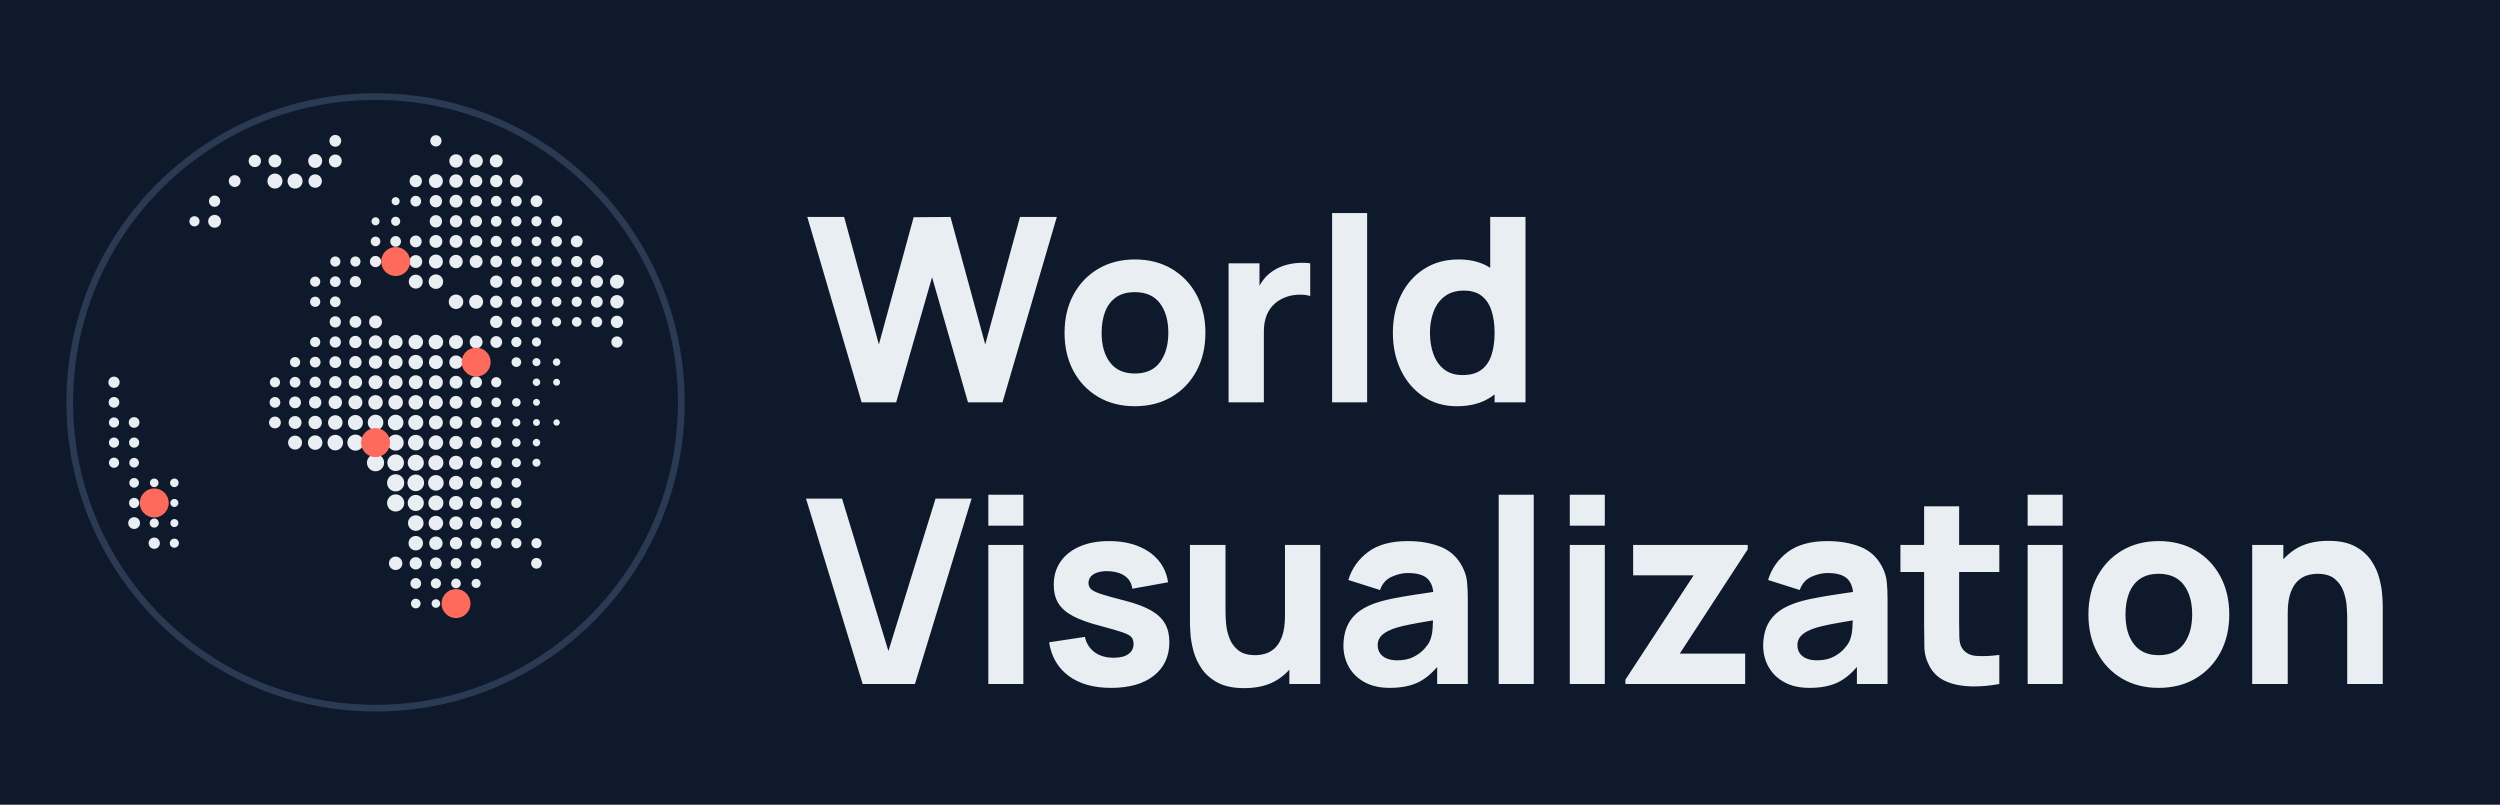
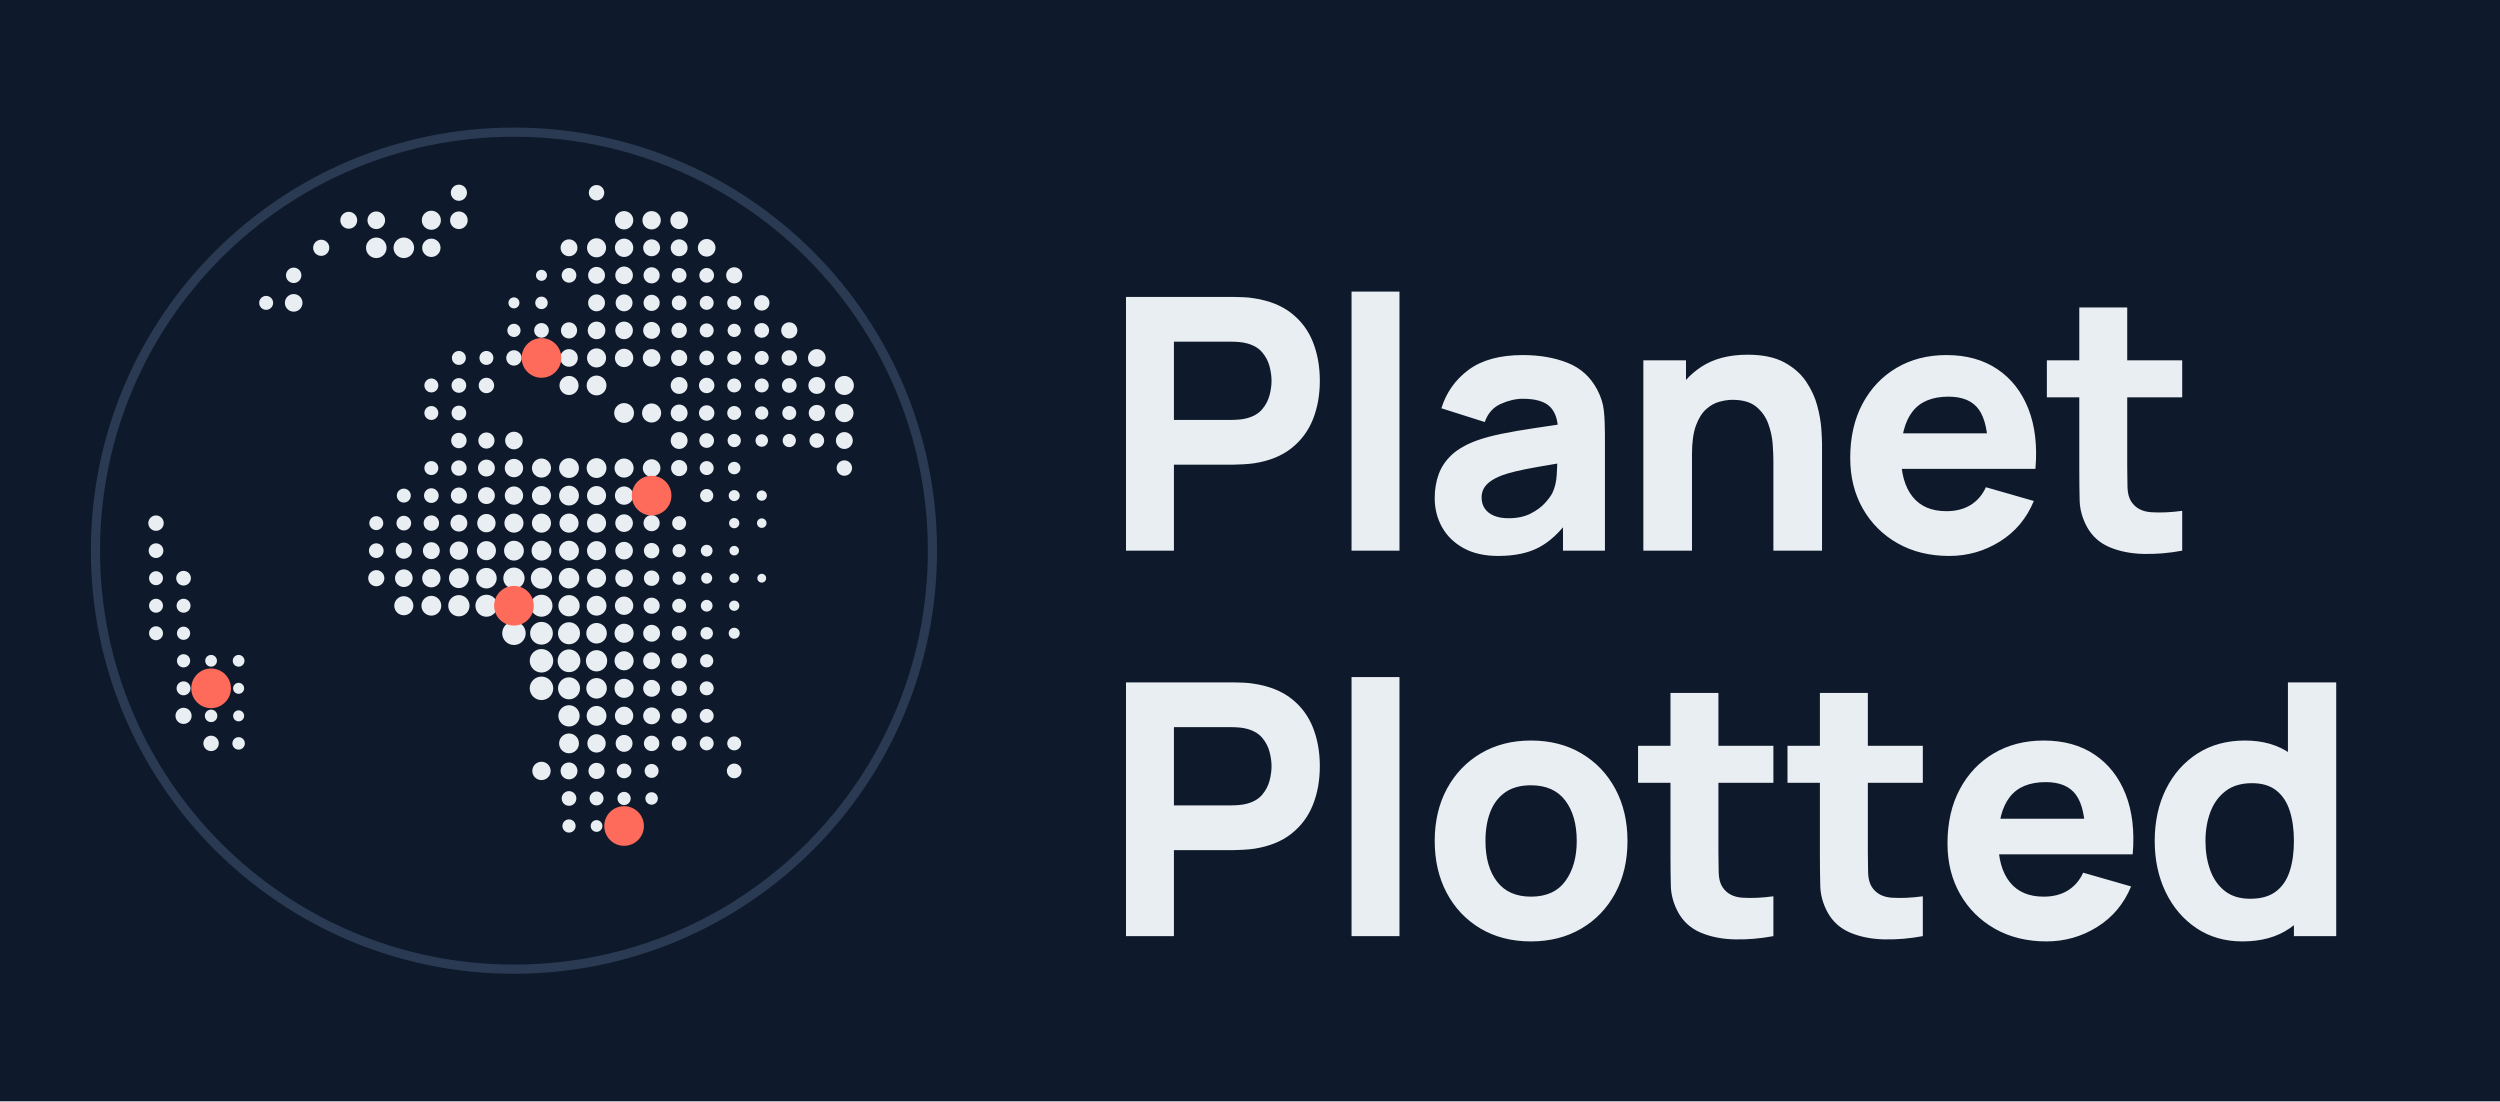
- <svg xmlns="http://www.w3.org/2000/svg" width="932" height="300" viewBox="0 0 932 300">
-   <rect width="932" height="300" fill="#0E1A2B" />
+ <svg xmlns="http://www.w3.org/2000/svg" width="681" height="300" viewBox="0 0 681 300">
+   <rect width="681" height="300" fill="#0E1A2B" />
  <g transform="translate(20,30) scale(1)">
    <circle cx="120" cy="120" r="114" fill="none" stroke="#2A3A52" stroke-width="2.5" />
    <g fill="#E9EEF3">
      <circle cx="105" cy="22.5" r="2.2" />
      <circle cx="142.5" cy="22.5" r="2.1" />
      <circle cx="75" cy="30" r="2.3" />
      <circle cx="82.5" cy="30" r="2.4" />
      <circle cx="97.5" cy="30" r="2.6" />
      <circle cx="105" cy="30" r="2.4" />
      <circle cx="150" cy="30" r="2.5" />
      <circle cx="157.5" cy="30" r="2.5" />
      <circle cx="165" cy="30" r="2.4" />
      <circle cx="67.5" cy="37.5" r="2.2" />
      <circle cx="82.5" cy="37.5" r="2.8" />
      <circle cx="90" cy="37.5" r="2.8" />
      <circle cx="97.5" cy="37.5" r="2.5" />
      <circle cx="135" cy="37.5" r="2.3" />
      <circle cx="142.5" cy="37.5" r="2.6" />
      <circle cx="150" cy="37.5" r="2.5" />
      <circle cx="157.5" cy="37.5" r="2.3" />
      <circle cx="165" cy="37.5" r="2.3" />
      <circle cx="172.5" cy="37.5" r="2.4" />
      <circle cx="60" cy="45" r="2.1" />
      <circle cx="127.5" cy="45" r="1.5" />
      <circle cx="135" cy="45" r="2.0" />
      <circle cx="142.5" cy="45" r="2.3" />
      <circle cx="150" cy="45" r="2.4" />
      <circle cx="157.5" cy="45" r="2.2" />
      <circle cx="165" cy="45" r="2.0" />
      <circle cx="172.5" cy="45" r="2.0" />
      <circle cx="180" cy="45" r="2.2" />
      <circle cx="52.5" cy="52.5" r="1.9" />
      <circle cx="60" cy="52.5" r="2.4" />
      <circle cx="120" cy="52.5" r="1.5" />
      <circle cx="127.5" cy="52.5" r="1.7" />
      <circle cx="142.5" cy="52.5" r="2.3" />
      <circle cx="150" cy="52.5" r="2.3" />
      <circle cx="157.5" cy="52.5" r="2.2" />
      <circle cx="165" cy="52.5" r="2.0" />
      <circle cx="172.5" cy="52.5" r="1.9" />
      <circle cx="180" cy="52.5" r="1.9" />
      <circle cx="187.5" cy="52.5" r="2.1" />
      <circle cx="120" cy="60" r="1.8" />
      <circle cx="127.5" cy="60" r="2.0" />
      <circle cx="135" cy="60" r="2.2" />
      <circle cx="142.5" cy="60" r="2.4" />
      <circle cx="150" cy="60" r="2.4" />
      <circle cx="157.5" cy="60" r="2.3" />
      <circle cx="165" cy="60" r="2.1" />
      <circle cx="172.5" cy="60" r="1.9" />
      <circle cx="180" cy="60" r="1.8" />
      <circle cx="187.5" cy="60" r="2.0" />
      <circle cx="195" cy="60" r="2.2" />
      <circle cx="105" cy="67.5" r="1.9" />
      <circle cx="112.5" cy="67.5" r="1.9" />
      <circle cx="120" cy="67.5" r="2.1" />
      <circle cx="135" cy="67.5" r="2.4" />
      <circle cx="142.5" cy="67.5" r="2.6" />
      <circle cx="150" cy="67.5" r="2.5" />
      <circle cx="157.5" cy="67.5" r="2.4" />
      <circle cx="165" cy="67.5" r="2.2" />
      <circle cx="172.5" cy="67.5" r="2.0" />
      <circle cx="180" cy="67.5" r="1.9" />
      <circle cx="187.5" cy="67.5" r="1.9" />
      <circle cx="195" cy="67.5" r="2.1" />
      <circle cx="202.5" cy="67.5" r="2.4" />
      <circle cx="97.5" cy="75" r="1.9" />
      <circle cx="105" cy="75" r="2.0" />
      <circle cx="112.5" cy="75" r="2.1" />
      <circle cx="135" cy="75" r="2.6" />
      <circle cx="142.5" cy="75" r="2.7" />
      <circle cx="165" cy="75" r="2.3" />
      <circle cx="172.5" cy="75" r="2.1" />
      <circle cx="180" cy="75" r="1.9" />
      <circle cx="187.5" cy="75" r="1.9" />
      <circle cx="195" cy="75" r="2.0" />
      <circle cx="202.5" cy="75" r="2.3" />
      <circle cx="210" cy="75" r="2.6" />
      <circle cx="97.5" cy="82.5" r="1.9" />
      <circle cx="105" cy="82.5" r="2.0" />
      <circle cx="150" cy="82.5" r="2.7" />
      <circle cx="157.5" cy="82.5" r="2.6" />
      <circle cx="165" cy="82.5" r="2.3" />
      <circle cx="172.5" cy="82.5" r="2.1" />
      <circle cx="180" cy="82.5" r="1.9" />
      <circle cx="187.5" cy="82.5" r="1.8" />
      <circle cx="195" cy="82.5" r="1.9" />
      <circle cx="202.5" cy="82.5" r="2.2" />
      <circle cx="210" cy="82.5" r="2.5" />
      <circle cx="105" cy="90" r="2.1" />
      <circle cx="112.5" cy="90" r="2.2" />
      <circle cx="120" cy="90" r="2.4" />
      <circle cx="165" cy="90" r="2.3" />
      <circle cx="172.5" cy="90" r="2.0" />
      <circle cx="180" cy="90" r="1.8" />
      <circle cx="187.5" cy="90" r="1.7" />
      <circle cx="195" cy="90" r="1.8" />
      <circle cx="202.5" cy="90" r="2.0" />
      <circle cx="210" cy="90" r="2.3" />
      <circle cx="97.5" cy="97.5" r="1.9" />
      <circle cx="105" cy="97.5" r="2.1" />
      <circle cx="112.5" cy="97.5" r="2.3" />
      <circle cx="120" cy="97.5" r="2.5" />
      <circle cx="127.5" cy="97.5" r="2.6" />
      <circle cx="135" cy="97.5" r="2.7" />
      <circle cx="142.5" cy="97.5" r="2.7" />
      <circle cx="150" cy="97.5" r="2.6" />
      <circle cx="157.5" cy="97.5" r="2.4" />
      <circle cx="165" cy="97.5" r="2.2" />
      <circle cx="172.5" cy="97.5" r="1.9" />
      <circle cx="180" cy="97.5" r="1.7" />
      <circle cx="210" cy="97.5" r="2.1" />
      <circle cx="90" cy="105" r="1.9" />
      <circle cx="97.5" cy="105" r="2.0" />
      <circle cx="105" cy="105" r="2.2" />
      <circle cx="112.5" cy="105" r="2.3" />
      <circle cx="120" cy="105" r="2.5" />
      <circle cx="127.5" cy="105" r="2.6" />
      <circle cx="135" cy="105" r="2.7" />
      <circle cx="142.5" cy="105" r="2.6" />
      <circle cx="150" cy="105" r="2.5" />
      <circle cx="172.5" cy="105" r="1.8" />
      <circle cx="180" cy="105" r="1.5" />
      <circle cx="187.5" cy="105" r="1.4" />
      <circle cx="22.5" cy="112.5" r="2.1" />
      <circle cx="82.5" cy="112.5" r="1.9" />
      <circle cx="90" cy="112.5" r="2.0" />
      <circle cx="97.5" cy="112.5" r="2.1" />
      <circle cx="105" cy="112.5" r="2.3" />
      <circle cx="112.5" cy="112.5" r="2.5" />
      <circle cx="120" cy="112.5" r="2.6" />
      <circle cx="127.5" cy="112.5" r="2.6" />
      <circle cx="135" cy="112.5" r="2.6" />
      <circle cx="142.5" cy="112.5" r="2.6" />
      <circle cx="150" cy="112.5" r="2.4" />
      <circle cx="157.5" cy="112.5" r="2.2" />
      <circle cx="165" cy="112.5" r="1.9" />
      <circle cx="180" cy="112.5" r="1.4" />
      <circle cx="187.5" cy="112.5" r="1.3" />
      <circle cx="22.5" cy="120" r="2.0" />
      <circle cx="82.5" cy="120" r="2.0" />
      <circle cx="90" cy="120" r="2.2" />
      <circle cx="97.5" cy="120" r="2.3" />
      <circle cx="105" cy="120" r="2.5" />
      <circle cx="112.5" cy="120" r="2.6" />
      <circle cx="120" cy="120" r="2.7" />
      <circle cx="127.5" cy="120" r="2.7" />
      <circle cx="135" cy="120" r="2.7" />
      <circle cx="142.5" cy="120" r="2.6" />
      <circle cx="150" cy="120" r="2.4" />
      <circle cx="157.5" cy="120" r="2.1" />
      <circle cx="165" cy="120" r="1.8" />
      <circle cx="172.5" cy="120" r="1.6" />
      <circle cx="180" cy="120" r="1.3" />
      <circle cx="22.5" cy="127.5" r="1.9" />
      <circle cx="30" cy="127.5" r="2.0" />
      <circle cx="82.5" cy="127.5" r="2.2" />
      <circle cx="90" cy="127.5" r="2.4" />
      <circle cx="97.5" cy="127.5" r="2.5" />
      <circle cx="105" cy="127.5" r="2.7" />
      <circle cx="112.5" cy="127.5" r="2.8" />
      <circle cx="120" cy="127.5" r="2.9" />
      <circle cx="127.5" cy="127.5" r="2.9" />
      <circle cx="135" cy="127.5" r="2.8" />
      <circle cx="142.5" cy="127.5" r="2.6" />
      <circle cx="150" cy="127.5" r="2.4" />
      <circle cx="157.5" cy="127.5" r="2.1" />
      <circle cx="165" cy="127.5" r="1.8" />
      <circle cx="172.5" cy="127.5" r="1.5" />
      <circle cx="180" cy="127.5" r="1.3" />
      <circle cx="187.5" cy="127.5" r="1.2" />
      <circle cx="22.5" cy="135" r="1.9" />
      <circle cx="30" cy="135" r="1.9" />
      <circle cx="90" cy="135" r="2.6" />
      <circle cx="97.5" cy="135" r="2.7" />
      <circle cx="105" cy="135" r="2.9" />
      <circle cx="112.5" cy="135" r="3.0" />
      <circle cx="127.5" cy="135" r="3.0" />
      <circle cx="135" cy="135" r="2.9" />
      <circle cx="142.5" cy="135" r="2.7" />
      <circle cx="150" cy="135" r="2.5" />
      <circle cx="157.5" cy="135" r="2.2" />
      <circle cx="165" cy="135" r="1.9" />
      <circle cx="172.5" cy="135" r="1.6" />
      <circle cx="180" cy="135" r="1.4" />
      <circle cx="22.5" cy="142.5" r="1.9" />
      <circle cx="30" cy="142.5" r="1.8" />
      <circle cx="120" cy="142.5" r="3.2" />
      <circle cx="127.5" cy="142.5" r="3.1" />
      <circle cx="135" cy="142.5" r="3.0" />
      <circle cx="142.5" cy="142.5" r="2.8" />
      <circle cx="150" cy="142.5" r="2.6" />
      <circle cx="157.5" cy="142.5" r="2.3" />
      <circle cx="165" cy="142.5" r="2.0" />
      <circle cx="172.5" cy="142.5" r="1.7" />
      <circle cx="180" cy="142.5" r="1.5" />
      <circle cx="30" cy="150" r="1.8" />
      <circle cx="37.5" cy="150" r="1.6" />
      <circle cx="45" cy="150" r="1.6" />
      <circle cx="127.5" cy="150" r="3.2" />
      <circle cx="135" cy="150" r="3.1" />
      <circle cx="142.5" cy="150" r="2.9" />
      <circle cx="150" cy="150" r="2.6" />
      <circle cx="157.5" cy="150" r="2.3" />
      <circle cx="165" cy="150" r="2.1" />
      <circle cx="172.5" cy="150" r="1.8" />
      <circle cx="30" cy="157.5" r="1.9" />
      <circle cx="45" cy="157.5" r="1.5" />
      <circle cx="127.5" cy="157.5" r="3.2" />
      <circle cx="135" cy="157.5" r="3.0" />
      <circle cx="142.5" cy="157.5" r="2.8" />
      <circle cx="150" cy="157.5" r="2.6" />
      <circle cx="157.5" cy="157.5" r="2.3" />
      <circle cx="165" cy="157.5" r="2.1" />
      <circle cx="172.5" cy="157.5" r="1.9" />
      <circle cx="30" cy="165" r="2.2" />
      <circle cx="37.5" cy="165" r="1.7" />
      <circle cx="45" cy="165" r="1.5" />
      <circle cx="135" cy="165" r="2.9" />
      <circle cx="142.5" cy="165" r="2.7" />
      <circle cx="150" cy="165" r="2.5" />
      <circle cx="157.5" cy="165" r="2.3" />
      <circle cx="165" cy="165" r="2.1" />
      <circle cx="172.5" cy="165" r="1.9" />
      <circle cx="37.5" cy="172.5" r="2.1" />
      <circle cx="45" cy="172.5" r="1.7" />
      <circle cx="135" cy="172.5" r="2.7" />
      <circle cx="142.5" cy="172.5" r="2.5" />
      <circle cx="150" cy="172.5" r="2.3" />
      <circle cx="157.5" cy="172.5" r="2.1" />
      <circle cx="165" cy="172.5" r="2.0" />
      <circle cx="172.5" cy="172.5" r="1.9" />
      <circle cx="180" cy="172.5" r="1.9" />
      <circle cx="127.5" cy="180" r="2.5" />
      <circle cx="135" cy="180" r="2.3" />
      <circle cx="142.5" cy="180" r="2.2" />
      <circle cx="150" cy="180" r="2.0" />
      <circle cx="157.5" cy="180" r="1.9" />
      <circle cx="180" cy="180" r="2.0" />
      <circle cx="135" cy="187.5" r="2.0" />
      <circle cx="142.5" cy="187.5" r="1.9" />
      <circle cx="150" cy="187.5" r="1.8" />
      <circle cx="157.5" cy="187.5" r="1.7" />
      <circle cx="135" cy="195" r="1.8" />
      <circle cx="142.5" cy="195" r="1.6" />
    </g>
    <g fill="#FF6B5B">
      <circle cx="127.5" cy="67.5" r="5.4" />
      <circle cx="120" cy="135" r="5.4" />
      <circle cx="157.5" cy="105" r="5.4" />
      <circle cx="150" cy="195" r="5.4" />
      <circle cx="37.5" cy="157.5" r="5.4" />
    </g>
  </g>
-   <path fill="#E9EEF3" d="M321.216 150.0 300.96 80.88H314.688L327.648 128.4L340.608 80.976L354.336 80.88L367.296 128.4L380.256 80.88H393.984L373.728 150.0H360.864L347.472 103.344L334.08 150.0Z M423.072 151.44Q415.248 151.44 409.344 147.936Q403.44 144.432 400.152 138.264Q396.864 132.096 396.864 124.08Q396.864 115.968 400.224 109.8Q403.584 103.632 409.488 100.176Q415.392 96.72 423.072 96.72Q430.896 96.72 436.824 100.224Q442.752 103.728 446.064 109.896Q449.376 116.064 449.376 124.08Q449.376 132.144 446.04 138.312Q442.704 144.48 436.776 147.96Q430.848 151.44 423.072 151.44ZM423.072 139.248Q429.36 139.248 432.456 135.0Q435.552 130.752 435.552 124.08Q435.552 117.168 432.408 113.04Q429.264 108.912 423.072 108.912Q418.8 108.912 416.064 110.832Q413.328 112.752 412.008 116.16Q410.688 119.568 410.688 124.08Q410.688 131.04 413.832 135.144Q416.976 139.248 423.072 139.248Z M458.016 150.0V98.16H469.536V110.832L468.288 109.2Q469.296 106.512 470.976 104.304Q472.656 102.096 475.104 100.656Q476.976 99.504 479.184 98.856Q481.392 98.208 483.744 98.04Q486.096 97.872 488.448 98.16V110.352Q486.288 109.68 483.432 109.896Q480.576 110.112 478.272 111.216Q475.968 112.272 474.384 114.024Q472.8 115.776 471.984 118.152Q471.168 120.528 471.168 123.504V150.0Z M496.608 150.0V79.44H509.664V150.0Z M543.168 151.44Q536.016 151.44 530.64 147.84Q525.264 144.24 522.264 138.048Q519.264 131.856 519.264 124.08Q519.264 116.16 522.312 109.992Q525.36 103.824 530.88 100.272Q536.4 96.72 543.84 96.72Q551.232 96.72 556.272 100.32Q561.312 103.92 563.904 110.112Q566.496 116.304 566.496 124.08Q566.496 131.856 563.88 138.048Q561.264 144.24 556.08 147.84Q550.896 151.44 543.168 151.44ZM545.28 139.824Q549.648 139.824 552.264 137.856Q554.88 135.888 556.032 132.336Q557.184 128.784 557.184 124.08Q557.184 119.376 556.032 115.824Q554.88 112.272 552.36 110.304Q549.84 108.336 545.76 108.336Q541.392 108.336 538.584 110.472Q535.776 112.608 534.432 116.184Q533.088 119.76 533.088 124.08Q533.088 128.448 534.384 132.024Q535.68 135.6 538.368 137.712Q541.056 139.824 545.28 139.824ZM557.184 150.0V114.48H555.552V80.88H568.704V150.0Z M321.6 255.0 300.48 185.88H313.92L331.2 242.712L348.768 185.88H362.208L341.088 255.0Z M368.448 195.96V184.44H381.504V195.96ZM368.448 255.0V203.16H381.504V255.0Z M414.24 256.44Q404.448 256.44 398.424 252.0Q392.4 247.56 391.104 239.448L404.448 237.432Q405.264 241.08 408.072 243.144Q410.88 245.208 415.2 245.208Q418.752 245.208 420.672 243.84Q422.592 242.472 422.592 240.024Q422.592 238.488 421.824 237.552Q421.056 236.616 418.392 235.704Q415.728 234.792 410.112 233.304Q403.776 231.672 399.984 229.656Q396.192 227.64 394.512 224.832Q392.832 222.024 392.832 218.04Q392.832 213.048 395.376 209.376Q397.92 205.704 402.552 203.712Q407.184 201.72 413.472 201.72Q419.568 201.72 424.272 203.592Q428.976 205.464 431.88 208.92Q434.784 212.376 435.456 217.08L422.112 219.48Q421.776 216.6 419.616 214.92Q417.456 213.24 413.76 212.952Q410.16 212.712 407.976 213.912Q405.792 215.112 405.792 217.368Q405.792 218.712 406.728 219.624Q407.664 220.536 410.616 221.496Q413.568 222.456 419.616 223.992Q425.52 225.528 429.096 227.568Q432.672 229.608 434.304 232.464Q435.936 235.32 435.936 239.352Q435.936 247.32 430.176 251.88Q424.416 256.44 414.24 256.44Z M463.872 256.536Q457.776 256.536 453.936 254.472Q450.096 252.408 447.96 249.24Q445.824 246.072 444.912 242.64Q444.0 239.208 443.808 236.376Q443.616 233.544 443.616 232.248V203.16H456.864V227.64Q456.864 229.416 457.056 232.176Q457.248 234.936 458.256 237.72Q459.264 240.504 461.544 242.376Q463.824 244.248 468.0 244.248Q469.68 244.248 471.6 243.72Q473.52 243.192 475.2 241.68Q476.88 240.168 477.96 237.216Q479.04 234.264 479.04 229.464L486.528 233.016Q486.528 239.16 484.032 244.536Q481.536 249.912 476.52 253.224Q471.504 256.536 463.872 256.536ZM480.672 255.0V237.816H479.04V203.16H492.192V255.0Z M518.112 256.44Q512.544 256.44 508.68 254.304Q504.816 252.168 502.824 248.592Q500.832 245.016 500.832 240.696Q500.832 237.096 501.936 234.12Q503.04 231.144 505.512 228.864Q507.984 226.584 512.16 225.048Q515.04 223.992 519.024 223.176Q523.008 222.36 528.048 221.616Q533.088 220.872 539.136 219.96L534.432 222.552Q534.432 217.944 532.224 215.784Q530.016 213.624 524.832 213.624Q521.952 213.624 518.832 215.016Q515.712 216.408 514.464 219.96L502.656 216.216Q504.624 209.784 510.048 205.752Q515.472 201.72 524.832 201.72Q531.696 201.72 537.024 203.832Q542.352 205.944 545.088 211.128Q546.624 214.008 546.912 216.888Q547.2 219.768 547.2 223.32V255.0H535.776V244.344L537.408 246.552Q533.616 251.784 529.224 254.112Q524.832 256.44 518.112 256.44ZM520.896 246.168Q524.496 246.168 526.968 244.896Q529.44 243.624 530.904 241.992Q532.368 240.36 532.896 239.256Q533.904 237.144 534.072 234.336Q534.24 231.528 534.24 229.656L538.08 230.616Q532.272 231.576 528.672 232.224Q525.072 232.872 522.864 233.4Q520.656 233.928 518.976 234.552Q517.056 235.32 515.88 236.208Q514.704 237.096 514.152 238.152Q513.6 239.208 513.6 240.504Q513.6 242.28 514.488 243.552Q515.376 244.824 517.008 245.496Q518.64 246.168 520.896 246.168Z M558.72 255.0V184.44H571.776V255.0Z M585.216 195.96V184.44H598.272V195.96ZM585.216 255.0V203.16H598.272V255.0Z M605.952 255.0V253.368L631.392 214.488H608.832V203.16H651.552V204.792L626.208 243.672H650.592V255.0Z M674.592 256.44Q669.024 256.44 665.16 254.304Q661.296 252.168 659.304 248.592Q657.312 245.016 657.312 240.696Q657.312 237.096 658.416 234.12Q659.52 231.144 661.992 228.864Q664.464 226.584 668.64 225.048Q671.52 223.992 675.504 223.176Q679.488 222.36 684.528 221.616Q689.568 220.872 695.616 219.96L690.912 222.552Q690.912 217.944 688.704 215.784Q686.496 213.624 681.312 213.624Q678.432 213.624 675.312 215.016Q672.192 216.408 670.944 219.96L659.136 216.216Q661.104 209.784 666.528 205.752Q671.952 201.72 681.312 201.72Q688.176 201.72 693.504 203.832Q698.832 205.944 701.568 211.128Q703.104 214.008 703.392 216.888Q703.68 219.768 703.68 223.32V255.0H692.256V244.344L693.888 246.552Q690.096 251.784 685.704 254.112Q681.312 256.44 674.592 256.44ZM677.376 246.168Q680.976 246.168 683.448 244.896Q685.92 243.624 687.384 241.992Q688.848 240.36 689.376 239.256Q690.384 237.144 690.552 234.336Q690.72 231.528 690.72 229.656L694.56 230.616Q688.752 231.576 685.152 232.224Q681.552 232.872 679.344 233.4Q677.136 233.928 675.456 234.552Q673.536 235.32 672.36 236.208Q671.184 237.096 670.632 238.152Q670.08 239.208 670.08 240.504Q670.08 242.28 670.968 243.552Q671.856 244.824 673.488 245.496Q675.12 246.168 677.376 246.168Z M745.344 255.0Q739.968 256.008 734.808 255.888Q729.648 255.768 725.592 254.064Q721.536 252.36 719.424 248.568Q717.504 245.016 717.408 241.344Q717.312 237.672 717.312 233.016V188.76H730.368V232.248Q730.368 235.272 730.44 237.696Q730.512 240.12 731.424 241.56Q733.152 244.296 736.944 244.536Q740.736 244.776 745.344 244.152ZM708.48 213.24V203.16H745.344V213.24Z M755.904 195.96V184.44H768.96V195.96ZM755.904 255.0V203.16H768.96V255.0Z M804.768 256.44Q796.944 256.44 791.04 252.936Q785.136 249.432 781.848 243.264Q778.56 237.096 778.56 229.08Q778.56 220.968 781.92 214.8Q785.28 208.632 791.184 205.176Q797.088 201.72 804.768 201.72Q812.592 201.72 818.52 205.224Q824.448 208.728 827.76 214.896Q831.072 221.064 831.072 229.08Q831.072 237.144 827.736 243.312Q824.4 249.48 818.472 252.96Q812.544 256.44 804.768 256.44ZM804.768 244.248Q811.056 244.248 814.152 240.0Q817.248 235.752 817.248 229.08Q817.248 222.168 814.104 218.04Q810.96 213.912 804.768 213.912Q800.496 213.912 797.76 215.832Q795.024 217.752 793.704 221.16Q792.384 224.568 792.384 229.08Q792.384 236.04 795.528 240.144Q798.672 244.248 804.768 244.248Z M875.04 255.0V230.52Q875.04 228.744 874.848 225.984Q874.656 223.224 873.648 220.44Q872.64 217.656 870.36 215.784Q868.08 213.912 863.904 213.912Q862.224 213.912 860.304 214.44Q858.384 214.968 856.704 216.48Q855.024 217.992 853.944 220.92Q852.864 223.848 852.864 228.696L845.376 225.144Q845.376 219.0 847.872 213.624Q850.368 208.248 855.384 204.936Q860.4 201.624 868.032 201.624Q874.128 201.624 877.968 203.688Q881.808 205.752 883.944 208.92Q886.08 212.088 886.992 215.52Q887.904 218.952 888.096 221.784Q888.288 224.616 888.288 225.912V255.0ZM839.616 255.0V203.16H851.232V220.344H852.864V255.0Z" />
+   <path fill="#E9EEF3" d="M306.72 150.0V80.88H335.904Q336.912 80.88 338.616 80.952Q340.32 81.024 341.664 81.264Q347.856 82.224 351.816 85.344Q355.776 88.464 357.648 93.192Q359.52 97.92 359.52 103.728Q359.52 109.536 357.624 114.264Q355.728 118.992 351.768 122.112Q347.808 125.232 341.664 126.192Q340.32 126.384 338.592 126.48Q336.864 126.576 335.904 126.576H319.776V150.0ZM319.776 114.384H335.328Q336.336 114.384 337.536 114.288Q338.736 114.192 339.744 113.904Q342.384 113.184 343.824 111.48Q345.264 109.776 345.816 107.688Q346.368 105.6 346.368 103.728Q346.368 101.856 345.816 99.768Q345.264 97.68 343.824 95.976Q342.384 94.272 339.744 93.552Q338.736 93.264 337.536 93.168Q336.336 93.072 335.328 93.072H319.776Z M368.16 150.0V79.44H381.216V150.0Z M408.096 151.44Q402.528 151.44 398.664 149.304Q394.8 147.168 392.808 143.592Q390.816 140.016 390.816 135.696Q390.816 132.096 391.92 129.12Q393.024 126.144 395.496 123.864Q397.968 121.584 402.144 120.048Q405.024 118.992 409.008 118.176Q412.992 117.36 418.032 116.616Q423.072 115.872 429.12 114.96L424.416 117.552Q424.416 112.944 422.208 110.784Q420.0 108.624 414.816 108.624Q411.936 108.624 408.816 110.016Q405.696 111.408 404.448 114.96L392.64 111.216Q394.608 104.784 400.032 100.752Q405.456 96.72 414.816 96.72Q421.68 96.72 427.008 98.832Q432.336 100.944 435.072 106.128Q436.608 109.008 436.896 111.888Q437.184 114.768 437.184 118.32V150.0H425.76V139.344L427.392 141.552Q423.6 146.784 419.208 149.112Q414.816 151.44 408.096 151.44ZM410.88 141.168Q414.48 141.168 416.952 139.896Q419.424 138.624 420.888 136.992Q422.352 135.36 422.88 134.256Q423.888 132.144 424.056 129.336Q424.224 126.528 424.224 124.656L428.064 125.616Q422.256 126.576 418.656 127.224Q415.056 127.872 412.848 128.4Q410.64 128.928 408.96 129.552Q407.04 130.32 405.864 131.208Q404.688 132.096 404.136 133.152Q403.584 134.208 403.584 135.504Q403.584 137.28 404.472 138.552Q405.36 139.824 406.992 140.496Q408.624 141.168 410.88 141.168Z M483.072 150.0V125.52Q483.072 123.744 482.88 120.984Q482.688 118.224 481.68 115.44Q480.672 112.656 478.392 110.784Q476.112 108.912 471.936 108.912Q470.256 108.912 468.336 109.44Q466.416 109.968 464.736 111.48Q463.056 112.992 461.976 115.92Q460.896 118.848 460.896 123.696L453.408 120.144Q453.408 114.0 455.904 108.624Q458.4 103.248 463.416 99.936Q468.432 96.624 476.064 96.624Q482.16 96.624 486.0 98.688Q489.84 100.752 491.976 103.92Q494.112 107.088 495.024 110.52Q495.936 113.952 496.128 116.784Q496.32 119.616 496.32 120.912V150.0ZM447.648 150.0V98.16H459.264V115.344H460.896V150.0Z M530.976 151.44Q523.008 151.44 516.936 148.008Q510.864 144.576 507.432 138.552Q504.0 132.528 504.0 124.752Q504.0 116.256 507.36 109.968Q510.72 103.68 516.624 100.2Q522.528 96.72 530.208 96.72Q538.368 96.72 544.08 100.56Q549.792 104.4 552.528 111.36Q555.264 118.32 554.448 127.728H541.536V122.928Q541.536 115.008 539.016 111.528Q536.496 108.048 530.784 108.048Q524.112 108.048 520.968 112.104Q517.824 116.16 517.824 124.08Q517.824 131.328 520.968 135.288Q524.112 139.248 530.208 139.248Q534.048 139.248 536.784 137.568Q539.52 135.888 540.96 132.72L554.016 136.464Q551.088 143.568 544.776 147.504Q538.464 151.44 530.976 151.44ZM513.792 127.728V118.032H548.16V127.728Z M594.432 150.0Q589.056 151.008 583.896 150.888Q578.736 150.768 574.68 149.064Q570.624 147.36 568.512 143.568Q566.592 140.016 566.496 136.344Q566.4 132.672 566.4 128.016V83.76H579.456V127.248Q579.456 130.272 579.528 132.696Q579.6 135.12 580.512 136.56Q582.24 139.296 586.032 139.536Q589.824 139.776 594.432 139.152ZM557.568 108.24V98.16H594.432V108.24Z M306.72 255.0V185.88H335.904Q336.912 185.88 338.616 185.952Q340.32 186.024 341.664 186.264Q347.856 187.224 351.816 190.344Q355.776 193.464 357.648 198.192Q359.52 202.92 359.52 208.728Q359.52 214.536 357.624 219.264Q355.728 223.992 351.768 227.112Q347.808 230.232 341.664 231.192Q340.32 231.384 338.592 231.48Q336.864 231.576 335.904 231.576H319.776V255.0ZM319.776 219.384H335.328Q336.336 219.384 337.536 219.288Q338.736 219.192 339.744 218.904Q342.384 218.184 343.824 216.48Q345.264 214.776 345.816 212.688Q346.368 210.6 346.368 208.728Q346.368 206.856 345.816 204.768Q345.264 202.68 343.824 200.976Q342.384 199.272 339.744 198.552Q338.736 198.264 337.536 198.168Q336.336 198.072 335.328 198.072H319.776Z M368.16 255.0V184.44H381.216V255.0Z M417.024 256.44Q409.2 256.44 403.296 252.936Q397.392 249.432 394.104 243.264Q390.816 237.096 390.816 229.08Q390.816 220.968 394.176 214.8Q397.536 208.632 403.44 205.176Q409.344 201.72 417.024 201.72Q424.848 201.72 430.776 205.224Q436.704 208.728 440.016 214.896Q443.328 221.064 443.328 229.08Q443.328 237.144 439.992 243.312Q436.656 249.48 430.728 252.96Q424.8 256.44 417.024 256.44ZM417.024 244.248Q423.312 244.248 426.408 240.0Q429.504 235.752 429.504 229.08Q429.504 222.168 426.36 218.04Q423.216 213.912 417.024 213.912Q412.752 213.912 410.016 215.832Q407.28 217.752 405.96 221.16Q404.64 224.568 404.64 229.08Q404.64 236.04 407.784 240.144Q410.928 244.248 417.024 244.248Z M483.072 255.0Q477.696 256.008 472.536 255.888Q467.376 255.768 463.32 254.064Q459.264 252.36 457.152 248.568Q455.232 245.016 455.136 241.344Q455.04 237.672 455.04 233.016V188.76H468.096V232.248Q468.096 235.272 468.168 237.696Q468.24 240.12 469.152 241.56Q470.88 244.296 474.672 244.536Q478.464 244.776 483.072 244.152ZM446.208 213.24V203.16H483.072V213.24Z M523.776 255.0Q518.4 256.008 513.24 255.888Q508.08 255.768 504.024 254.064Q499.968 252.36 497.856 248.568Q495.936 245.016 495.84 241.344Q495.744 237.672 495.744 233.016V188.76H508.8V232.248Q508.8 235.272 508.872 237.696Q508.944 240.12 509.856 241.56Q511.584 244.296 515.376 244.536Q519.168 244.776 523.776 244.152ZM486.912 213.24V203.16H523.776V213.24Z M557.472 256.44Q549.504 256.44 543.432 253.008Q537.36 249.576 533.928 243.552Q530.496 237.528 530.496 229.752Q530.496 221.256 533.856 214.968Q537.216 208.68 543.12 205.2Q549.024 201.72 556.704 201.72Q564.864 201.72 570.576 205.56Q576.288 209.4 579.024 216.36Q581.76 223.32 580.944 232.728H568.032V227.928Q568.032 220.008 565.512 216.528Q562.992 213.048 557.28 213.048Q550.608 213.048 547.464 217.104Q544.32 221.16 544.32 229.08Q544.32 236.328 547.464 240.288Q550.608 244.248 556.704 244.248Q560.544 244.248 563.28 242.568Q566.016 240.888 567.456 237.72L580.512 241.464Q577.584 248.568 571.272 252.504Q564.96 256.44 557.472 256.44ZM540.288 232.728V223.032H574.656V232.728Z M610.848 256.44Q603.696 256.44 598.32 252.84Q592.944 249.24 589.944 243.048Q586.944 236.856 586.944 229.08Q586.944 221.16 589.992 214.992Q593.04 208.824 598.56 205.272Q604.08 201.72 611.52 201.72Q618.912 201.72 623.952 205.32Q628.992 208.92 631.584 215.112Q634.176 221.304 634.176 229.08Q634.176 236.856 631.56 243.048Q628.944 249.24 623.76 252.84Q618.576 256.44 610.848 256.44ZM612.96 244.824Q617.328 244.824 619.944 242.856Q622.56 240.888 623.712 237.336Q624.864 233.784 624.864 229.08Q624.864 224.376 623.712 220.824Q622.56 217.272 620.04 215.304Q617.52 213.336 613.44 213.336Q609.072 213.336 606.264 215.472Q603.456 217.608 602.112 221.184Q600.768 224.76 600.768 229.08Q600.768 233.448 602.064 237.024Q603.36 240.6 606.048 242.712Q608.736 244.824 612.96 244.824ZM624.864 255.0V219.48H623.232V185.88H636.384V255.0Z" />
</svg>
